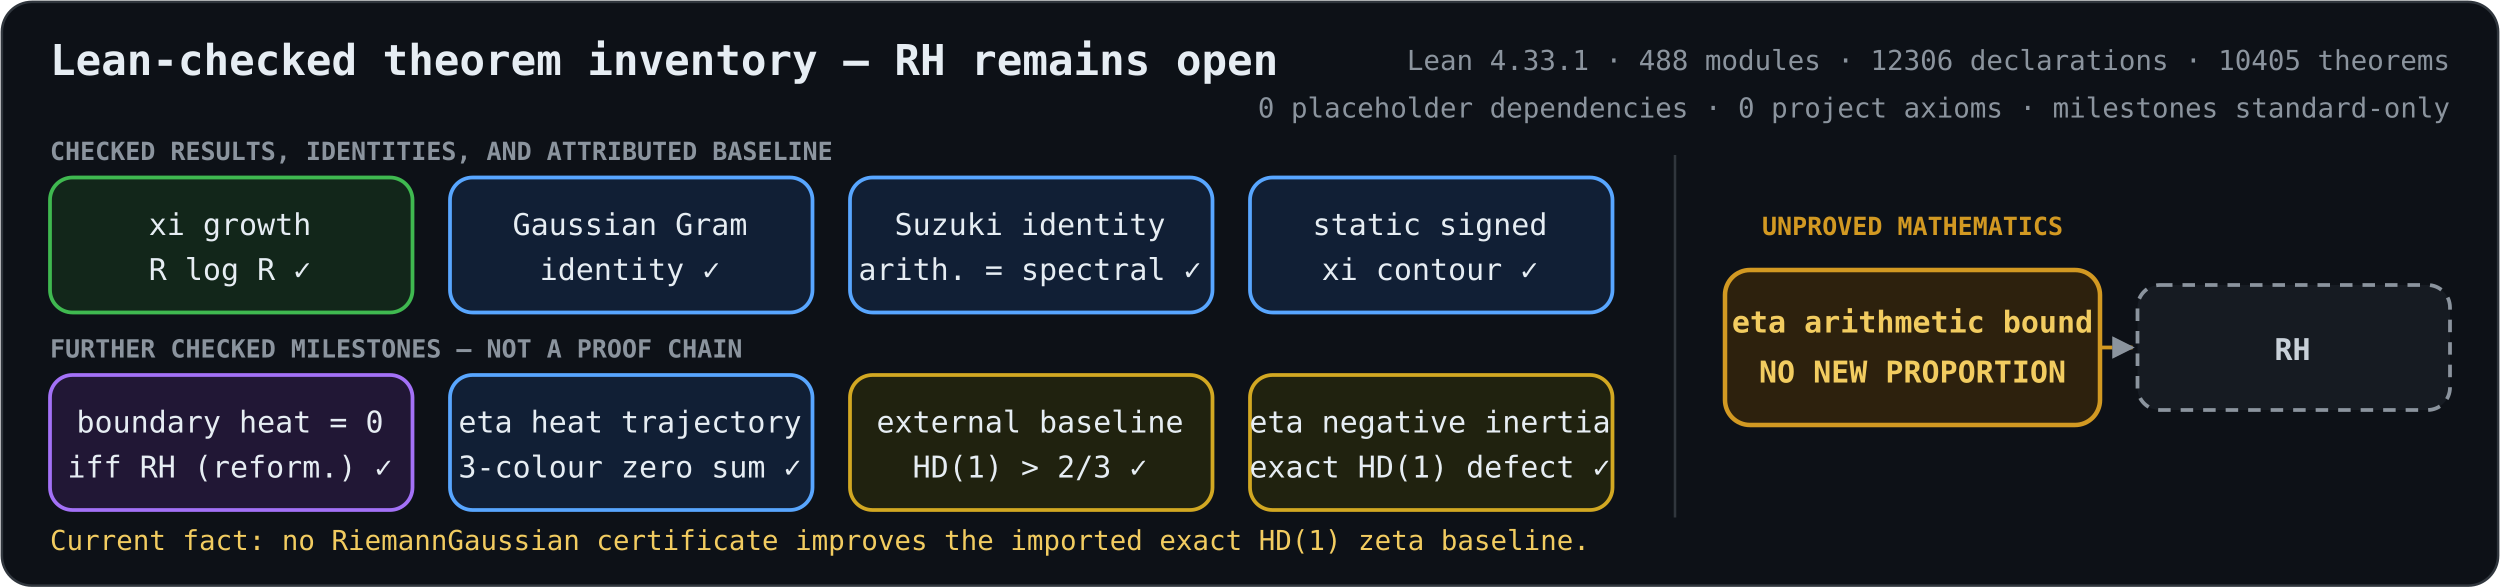
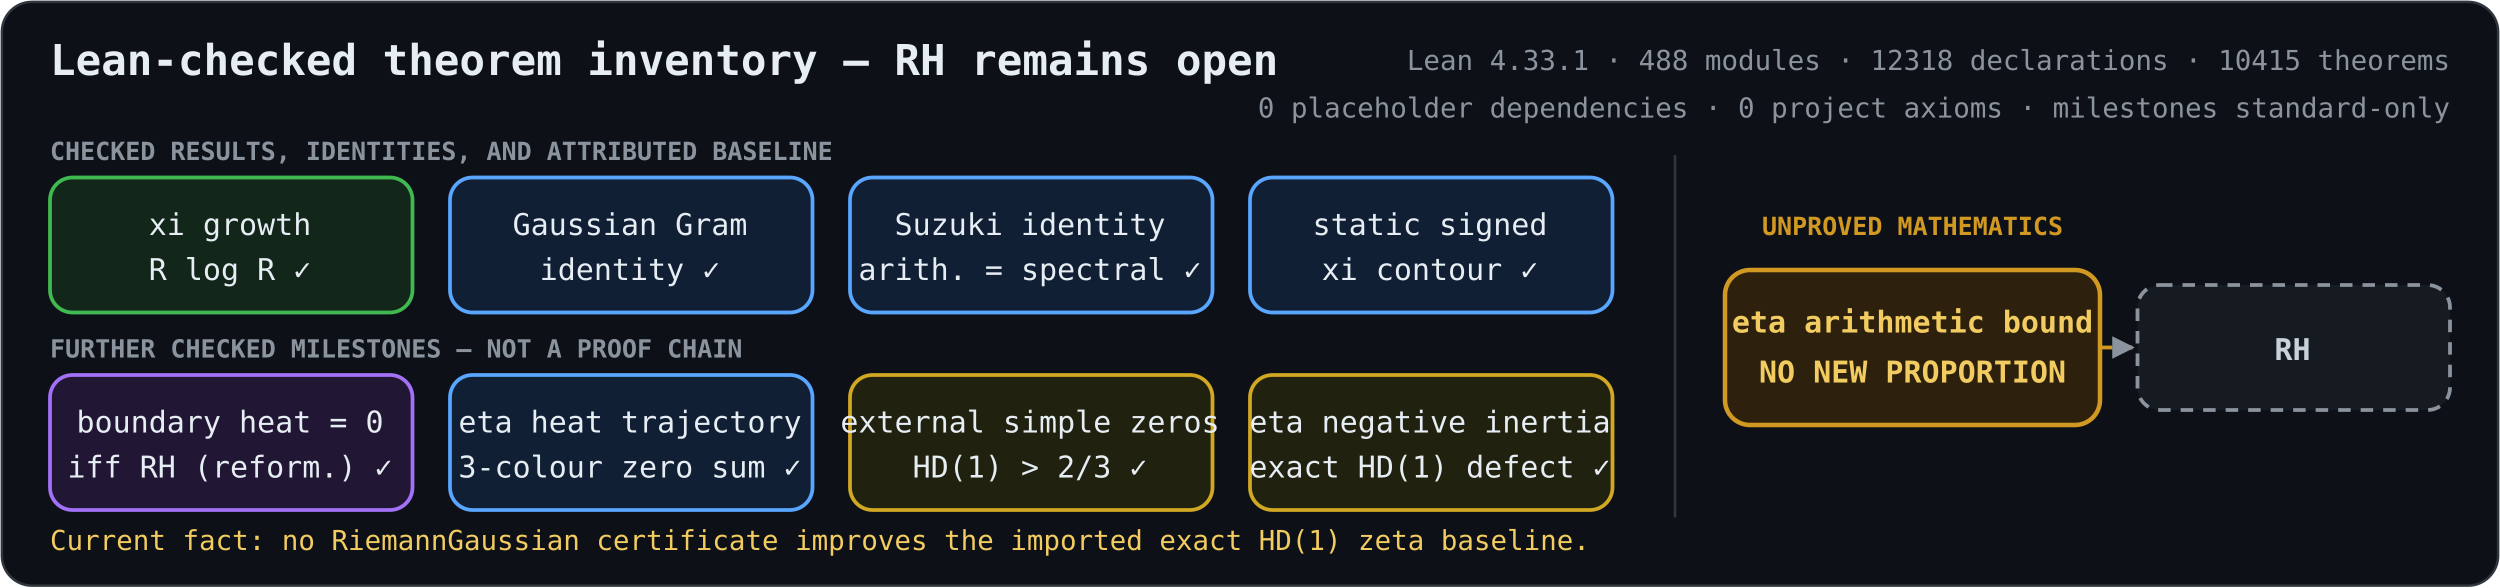
<svg xmlns="http://www.w3.org/2000/svg" role="img" aria-labelledby="title description" viewBox="0 0 1000 235">
  <defs>
    <marker id="arrow" viewBox="0 0 10 10" refX="9" refY="5" markerWidth="6" markerHeight="6" orient="auto-start-reverse">
      <path d="M 0 0 L 10 5 L 0 10 z" fill="#8b949e" />
    </marker>
    <style>
      .bg { fill: #0d1117; stroke: #30363d; }
      text { fill: #e6edf3; font-family: ui-monospace, SFMono-Regular, Menlo, Consolas, monospace; font-size: 12px; text-anchor: middle; }
      .heading { font-size: 17px; font-weight: 700; text-anchor: start; }
      .metrics { fill: #8b949e; font-size: 11px; text-anchor: end; }
      .proved rect { fill: #12261a; stroke: #3fb950; stroke-width: 1.5; }
      .proved.equivalence rect { fill: #211735; stroke: #a371f7; }
      .proved.bridge rect { fill: #111f35; stroke: #58a6ff; }
      .proved.external rect { fill: #20220f; stroke: #d2a822; }
      .open rect { fill: #2d210d; stroke: #d29922; stroke-width: 1.8; }
      .goal rect { fill: #161b22; stroke: #8b949e; stroke-width: 1.5; stroke-dasharray: 5 4; }
      .open text { fill: #f2cc60; font-weight: 700; }
      .goal text { fill: #c9d1d9; font-weight: 700; }
      .open-edge { fill: none; stroke: #d29922; stroke-width: 1.5; stroke-dasharray: 5 4; marker-end: url(#arrow); }
      .section { fill: #8b949e; font-size: 10px; font-weight: 700; text-anchor: start; }
      .gap-label { fill: #d29922; font-size: 10px; font-weight: 700; }
      .frontier { fill: #f2cc60; font-size: 11px; text-anchor: start; }
    </style>
  </defs>
  <rect class="bg" x="0.75" y="0.75" width="998.5" height="233.5" rx="12" />
  <text class="heading" x="20" y="30">Lean-checked theorem inventory — RH remains open</text>
-   <text class="metrics" x="980" y="28">Lean 4.33.1 · 488 modules · 12306 declarations · 10405 theorems</text>
+   <text class="metrics" x="980" y="28">Lean 4.33.1 · 488 modules · 12318 declarations · 10415 theorems</text>
  <text class="metrics" x="980" y="47">0 placeholder dependencies · 0 project axioms · milestones standard-only</text>
  <text class="section" x="20" y="64">CHECKED RESULTS, IDENTITIES, AND ATTRIBUTED BASELINE</text>
  <text class="section" x="20" y="143">FURTHER CHECKED MILESTONES — NOT A PROOF CHAIN</text>
  <line x1="670" y1="62" x2="670" y2="207" stroke="#30363d" />
  <text class="gap-label" x="765" y="94">UNPROVED MATHEMATICS</text>
  <path class="open-edge" d="M840 139 H853" />
  <g class="proved unconditional">
    <rect x="20" y="71" width="145" height="54" rx="9" />
    <text x="92" y="94">xi growth</text>
    <text x="92" y="112">R log R  ✓</text>
  </g>
  <g class="proved bridge">
    <rect x="180" y="71" width="145" height="54" rx="9" />
    <text x="252" y="94">Gaussian Gram</text>
    <text x="252" y="112">identity  ✓</text>
  </g>
  <g class="proved bridge">
    <rect x="340" y="71" width="145" height="54" rx="9" />
    <text x="412" y="94">Suzuki identity</text>
    <text x="412" y="112">arith. = spectral  ✓</text>
  </g>
  <g class="proved bridge">
    <rect x="500" y="71" width="145" height="54" rx="9" />
    <text x="572" y="94">static signed</text>
    <text x="572" y="112">xi contour  ✓</text>
  </g>
  <g class="proved equivalence">
    <rect x="20" y="150" width="145" height="54" rx="9" />
    <text x="92" y="173">boundary heat = 0</text>
    <text x="92" y="191">iff RH (reform.)  ✓</text>
  </g>
  <g class="proved bridge">
    <rect x="180" y="150" width="145" height="54" rx="9" />
    <text x="252" y="173">eta heat trajectory</text>
    <text x="252" y="191">3-colour zero sum  ✓</text>
  </g>
  <g class="proved external">
    <rect x="340" y="150" width="145" height="54" rx="9" />
-     <text x="412" y="173">external baseline</text>
+     <text x="412" y="173">external simple zeros</text>
    <text x="412" y="191">HD(1) &gt; 2/3  ✓</text>
  </g>
  <g class="proved external">
    <rect x="500" y="150" width="145" height="54" rx="9" />
    <text x="572" y="173">eta negative inertia</text>
    <text x="572" y="191">exact HD(1) defect  ✓</text>
  </g>
  <g class="open">
    <rect x="690" y="108" width="150" height="62" rx="10" />
    <text x="765" y="133">eta arithmetic bound</text>
    <text x="765" y="153">NO NEW PROPORTION</text>
  </g>
  <g class="goal">
    <rect x="855" y="114" width="125" height="50" rx="9" />
    <text x="917" y="144">RH</text>
  </g>
  <text class="frontier" x="20" y="220">Current fact: no RiemannGaussian certificate improves the imported exact HD(1) zeta baseline.</text>
</svg>
